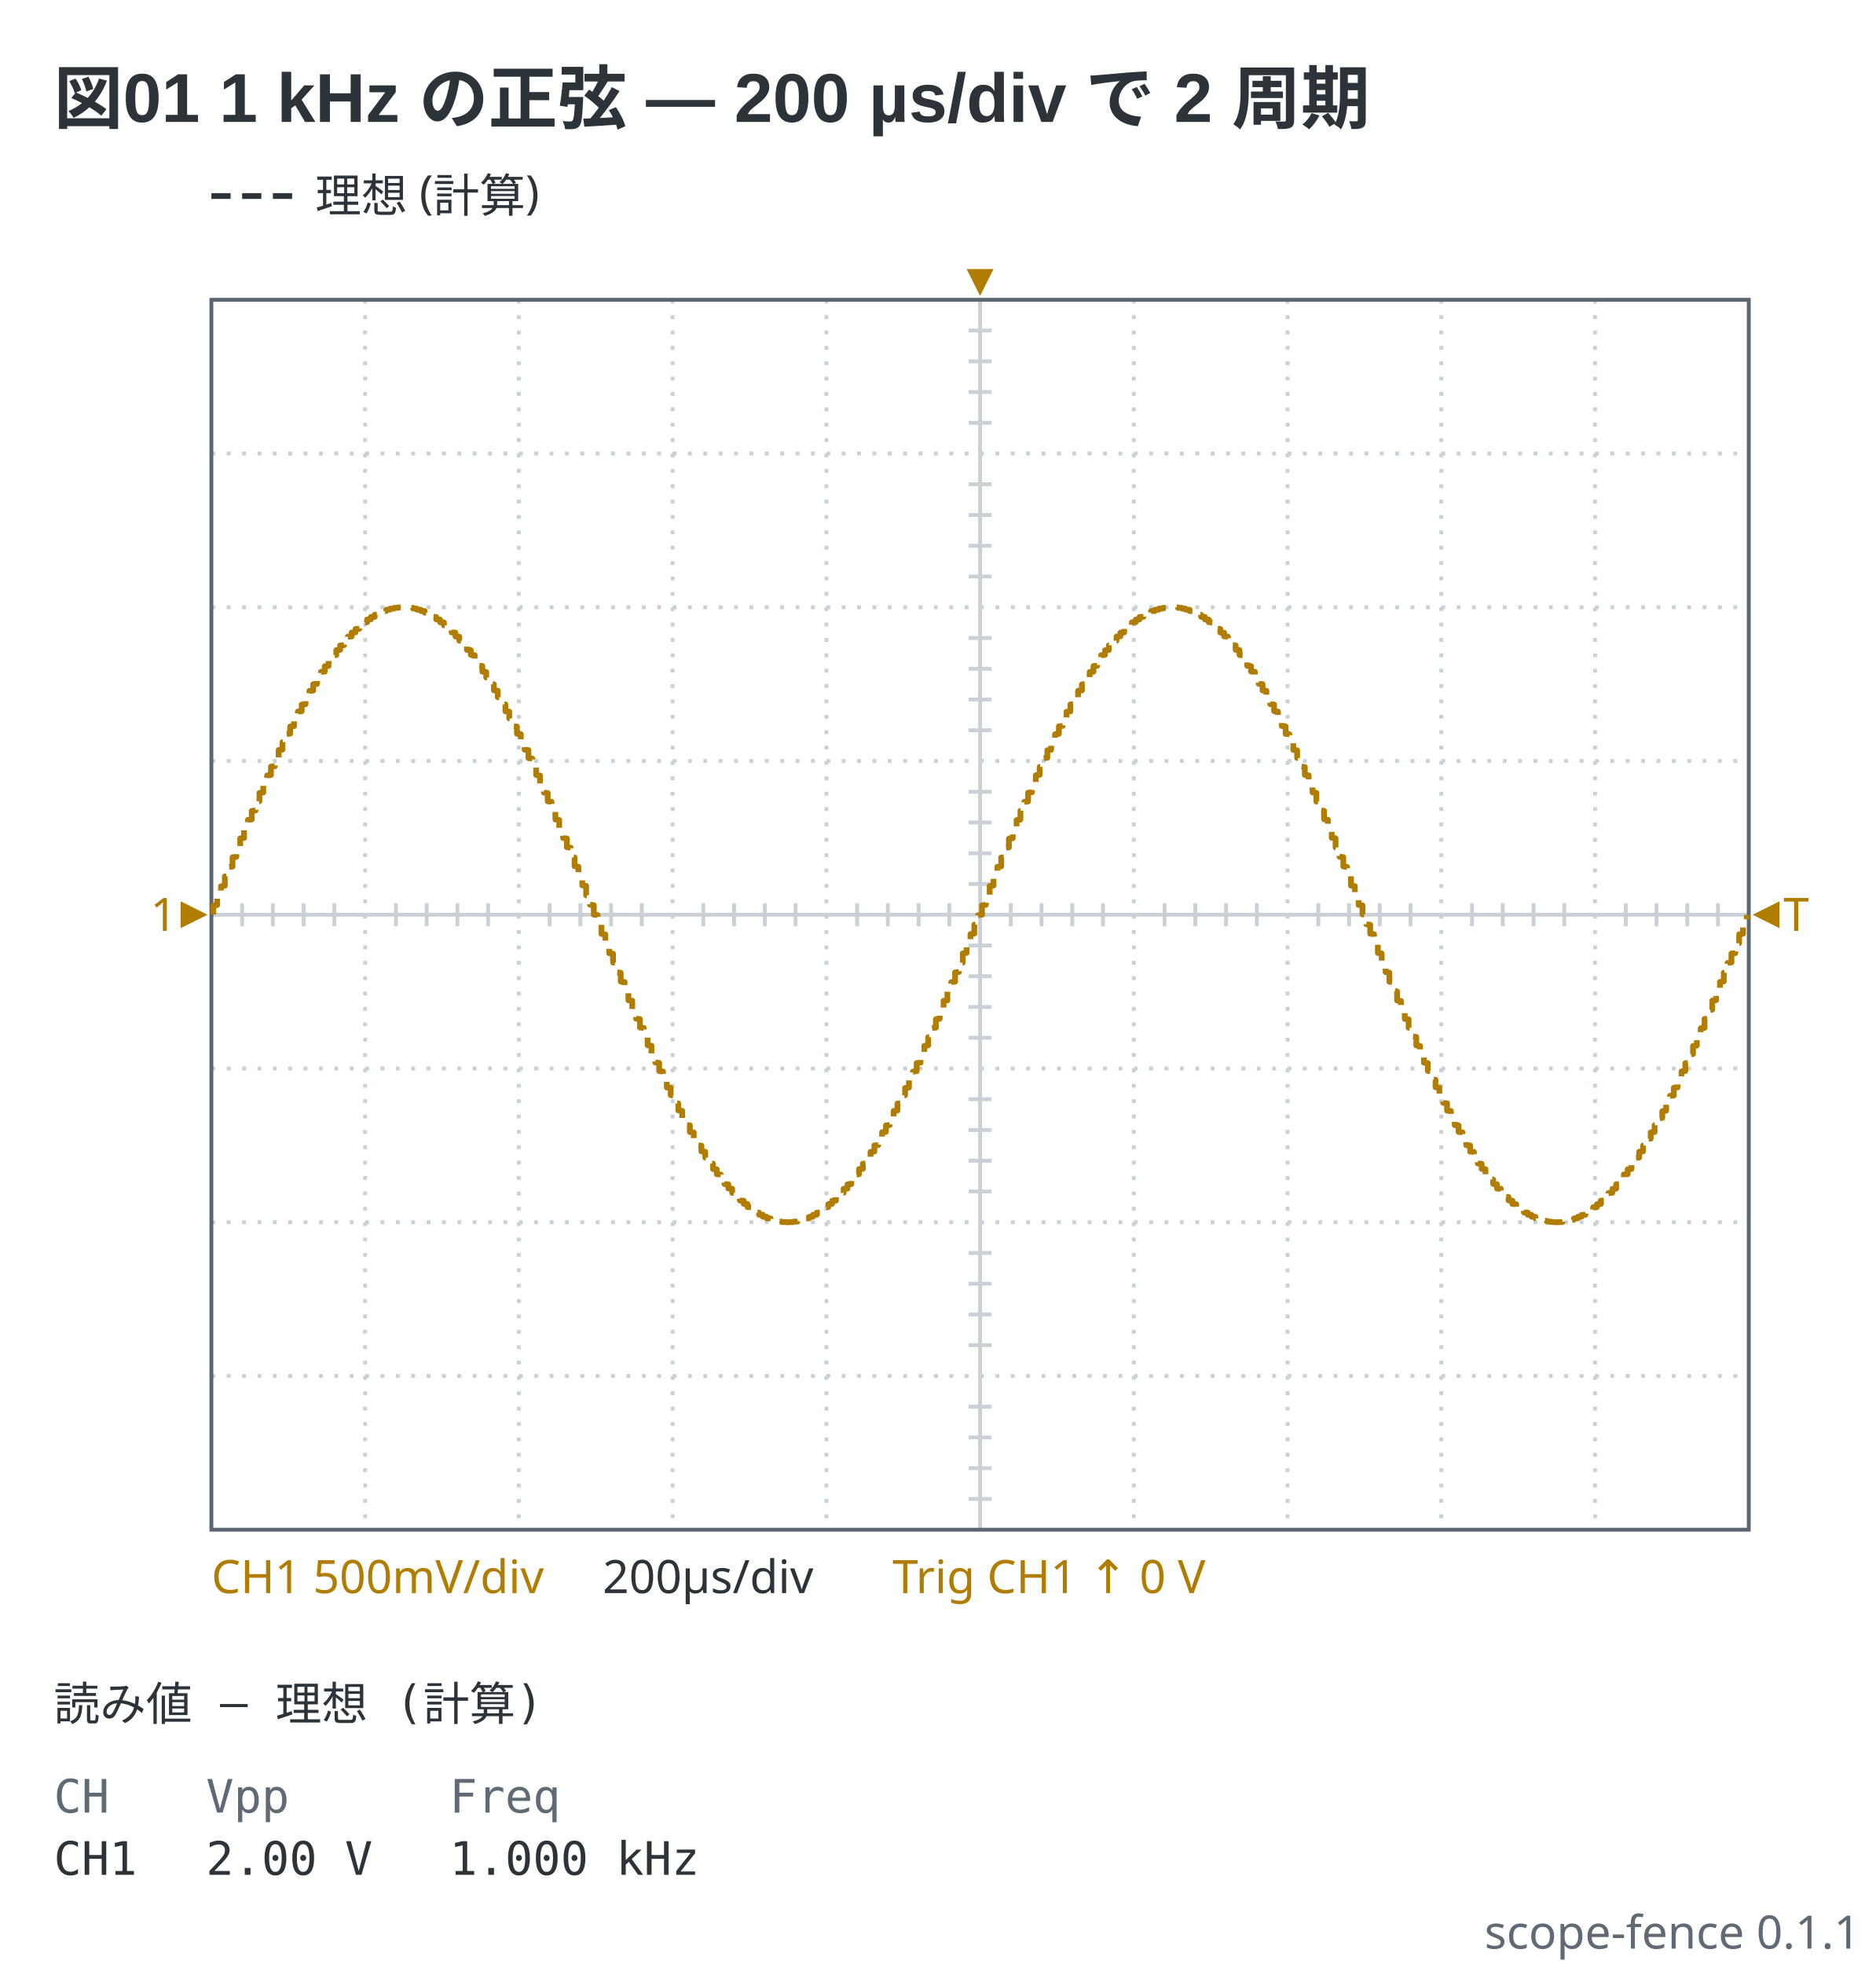
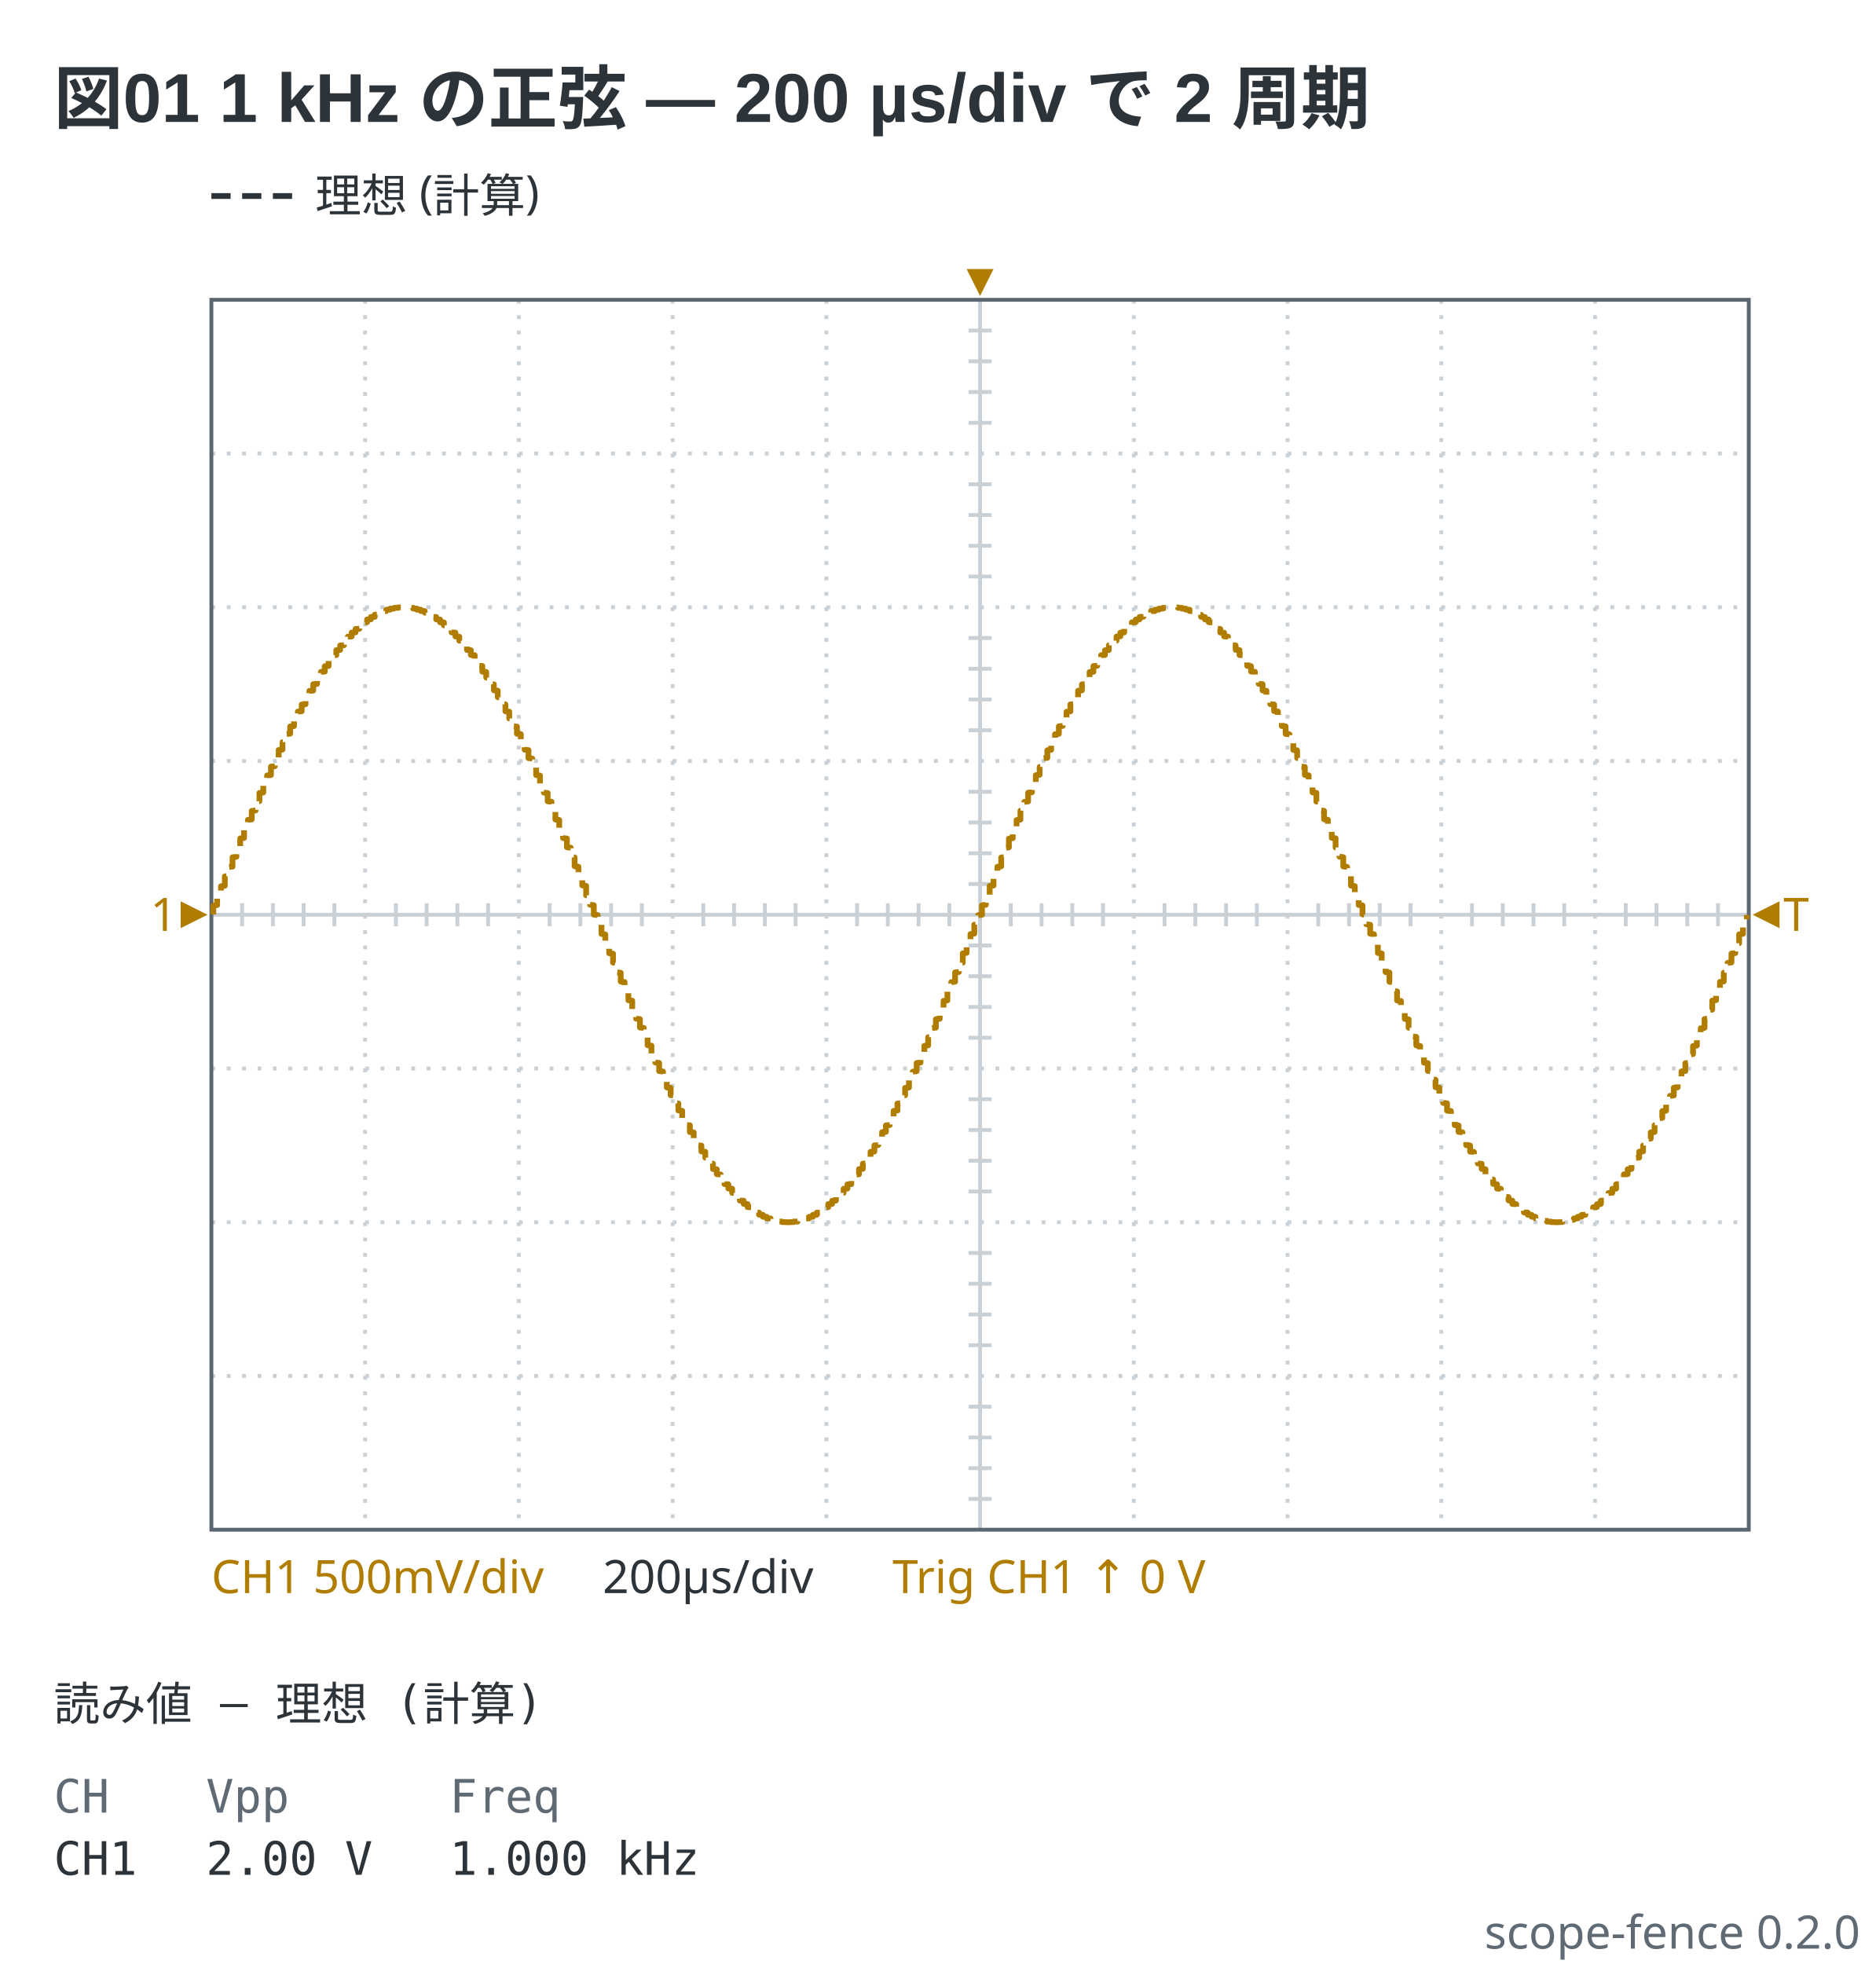
- <svg xmlns="http://www.w3.org/2000/svg" viewBox="0 0 488 511" width="488" height="511" data-scope-fence="0.1.1" role="img">
+ <svg xmlns="http://www.w3.org/2000/svg" viewBox="0 0 488 511" width="488" height="511" data-scope-fence="0.2.0" role="img">
  <text x="14" y="32" text-anchor="start" font-family="'Segoe UI', 'Helvetica Neue', Arial, 'Noto Sans', 'Hiragino Sans', 'Yu Gothic UI', 'Noto Sans CJK JP', sans-serif" fill="#2c3339" font-size="18" font-weight="600">図01 1 kHz の正弦 — 200 µs/div で 2 周期</text>
  <line x1="55" y1="51" x2="77" y2="51" stroke="#2c3339" stroke-width="1.5" stroke-dasharray="5 3" />
  <text x="82" y="55.2" text-anchor="start" font-family="ui-sans-serif, system-ui, sans-serif" fill="#2c3339" font-size="12">理想 (計算)</text>
  <line x1="95" y1="78" x2="95" y2="398" stroke="#c9d0d6" stroke-width="1" stroke-dasharray="1 3" />
  <line x1="135" y1="78" x2="135" y2="398" stroke="#c9d0d6" stroke-width="1" stroke-dasharray="1 3" />
  <line x1="175" y1="78" x2="175" y2="398" stroke="#c9d0d6" stroke-width="1" stroke-dasharray="1 3" />
  <line x1="215" y1="78" x2="215" y2="398" stroke="#c9d0d6" stroke-width="1" stroke-dasharray="1 3" />
  <line x1="255" y1="78" x2="255" y2="398" stroke="#c9d0d6" stroke-width="1" />
  <line x1="295" y1="78" x2="295" y2="398" stroke="#c9d0d6" stroke-width="1" stroke-dasharray="1 3" />
  <line x1="335" y1="78" x2="335" y2="398" stroke="#c9d0d6" stroke-width="1" stroke-dasharray="1 3" />
  <line x1="375" y1="78" x2="375" y2="398" stroke="#c9d0d6" stroke-width="1" stroke-dasharray="1 3" />
  <line x1="415" y1="78" x2="415" y2="398" stroke="#c9d0d6" stroke-width="1" stroke-dasharray="1 3" />
  <line x1="55" y1="118" x2="455" y2="118" stroke="#c9d0d6" stroke-width="1" stroke-dasharray="1 3" />
  <line x1="55" y1="158" x2="455" y2="158" stroke="#c9d0d6" stroke-width="1" stroke-dasharray="1 3" />
  <line x1="55" y1="198" x2="455" y2="198" stroke="#c9d0d6" stroke-width="1" stroke-dasharray="1 3" />
  <line x1="55" y1="238" x2="455" y2="238" stroke="#c9d0d6" stroke-width="1" />
  <line x1="55" y1="278" x2="455" y2="278" stroke="#c9d0d6" stroke-width="1" stroke-dasharray="1 3" />
  <line x1="55" y1="318" x2="455" y2="318" stroke="#c9d0d6" stroke-width="1" stroke-dasharray="1 3" />
  <line x1="55" y1="358" x2="455" y2="358" stroke="#c9d0d6" stroke-width="1" stroke-dasharray="1 3" />
  <line x1="63" y1="235" x2="63" y2="241" stroke="#c9d0d6" stroke-width="1" />
  <line x1="71" y1="235" x2="71" y2="241" stroke="#c9d0d6" stroke-width="1" />
  <line x1="79" y1="235" x2="79" y2="241" stroke="#c9d0d6" stroke-width="1" />
  <line x1="87" y1="235" x2="87" y2="241" stroke="#c9d0d6" stroke-width="1" />
  <line x1="103" y1="235" x2="103" y2="241" stroke="#c9d0d6" stroke-width="1" />
  <line x1="111" y1="235" x2="111" y2="241" stroke="#c9d0d6" stroke-width="1" />
  <line x1="119" y1="235" x2="119" y2="241" stroke="#c9d0d6" stroke-width="1" />
  <line x1="127" y1="235" x2="127" y2="241" stroke="#c9d0d6" stroke-width="1" />
  <line x1="143" y1="235" x2="143" y2="241" stroke="#c9d0d6" stroke-width="1" />
  <line x1="151" y1="235" x2="151" y2="241" stroke="#c9d0d6" stroke-width="1" />
  <line x1="159" y1="235" x2="159" y2="241" stroke="#c9d0d6" stroke-width="1" />
  <line x1="167" y1="235" x2="167" y2="241" stroke="#c9d0d6" stroke-width="1" />
  <line x1="183" y1="235" x2="183" y2="241" stroke="#c9d0d6" stroke-width="1" />
  <line x1="191" y1="235" x2="191" y2="241" stroke="#c9d0d6" stroke-width="1" />
  <line x1="199" y1="235" x2="199" y2="241" stroke="#c9d0d6" stroke-width="1" />
  <line x1="207" y1="235" x2="207" y2="241" stroke="#c9d0d6" stroke-width="1" />
  <line x1="223" y1="235" x2="223" y2="241" stroke="#c9d0d6" stroke-width="1" />
  <line x1="231" y1="235" x2="231" y2="241" stroke="#c9d0d6" stroke-width="1" />
  <line x1="239" y1="235" x2="239" y2="241" stroke="#c9d0d6" stroke-width="1" />
  <line x1="247" y1="235" x2="247" y2="241" stroke="#c9d0d6" stroke-width="1" />
  <line x1="263" y1="235" x2="263" y2="241" stroke="#c9d0d6" stroke-width="1" />
  <line x1="271" y1="235" x2="271" y2="241" stroke="#c9d0d6" stroke-width="1" />
  <line x1="279" y1="235" x2="279" y2="241" stroke="#c9d0d6" stroke-width="1" />
  <line x1="287" y1="235" x2="287" y2="241" stroke="#c9d0d6" stroke-width="1" />
  <line x1="303" y1="235" x2="303" y2="241" stroke="#c9d0d6" stroke-width="1" />
  <line x1="311" y1="235" x2="311" y2="241" stroke="#c9d0d6" stroke-width="1" />
  <line x1="319" y1="235" x2="319" y2="241" stroke="#c9d0d6" stroke-width="1" />
  <line x1="327" y1="235" x2="327" y2="241" stroke="#c9d0d6" stroke-width="1" />
  <line x1="343" y1="235" x2="343" y2="241" stroke="#c9d0d6" stroke-width="1" />
  <line x1="351" y1="235" x2="351" y2="241" stroke="#c9d0d6" stroke-width="1" />
  <line x1="359" y1="235" x2="359" y2="241" stroke="#c9d0d6" stroke-width="1" />
  <line x1="367" y1="235" x2="367" y2="241" stroke="#c9d0d6" stroke-width="1" />
  <line x1="383" y1="235" x2="383" y2="241" stroke="#c9d0d6" stroke-width="1" />
  <line x1="391" y1="235" x2="391" y2="241" stroke="#c9d0d6" stroke-width="1" />
  <line x1="399" y1="235" x2="399" y2="241" stroke="#c9d0d6" stroke-width="1" />
  <line x1="407" y1="235" x2="407" y2="241" stroke="#c9d0d6" stroke-width="1" />
  <line x1="423" y1="235" x2="423" y2="241" stroke="#c9d0d6" stroke-width="1" />
  <line x1="431" y1="235" x2="431" y2="241" stroke="#c9d0d6" stroke-width="1" />
  <line x1="439" y1="235" x2="439" y2="241" stroke="#c9d0d6" stroke-width="1" />
  <line x1="447" y1="235" x2="447" y2="241" stroke="#c9d0d6" stroke-width="1" />
  <line x1="252" y1="86" x2="258" y2="86" stroke="#c9d0d6" stroke-width="1" />
  <line x1="252" y1="94" x2="258" y2="94" stroke="#c9d0d6" stroke-width="1" />
  <line x1="252" y1="102" x2="258" y2="102" stroke="#c9d0d6" stroke-width="1" />
  <line x1="252" y1="110" x2="258" y2="110" stroke="#c9d0d6" stroke-width="1" />
  <line x1="252" y1="126" x2="258" y2="126" stroke="#c9d0d6" stroke-width="1" />
  <line x1="252" y1="134" x2="258" y2="134" stroke="#c9d0d6" stroke-width="1" />
  <line x1="252" y1="142" x2="258" y2="142" stroke="#c9d0d6" stroke-width="1" />
  <line x1="252" y1="150" x2="258" y2="150" stroke="#c9d0d6" stroke-width="1" />
  <line x1="252" y1="166" x2="258" y2="166" stroke="#c9d0d6" stroke-width="1" />
  <line x1="252" y1="174" x2="258" y2="174" stroke="#c9d0d6" stroke-width="1" />
  <line x1="252" y1="182" x2="258" y2="182" stroke="#c9d0d6" stroke-width="1" />
  <line x1="252" y1="190" x2="258" y2="190" stroke="#c9d0d6" stroke-width="1" />
  <line x1="252" y1="206" x2="258" y2="206" stroke="#c9d0d6" stroke-width="1" />
  <line x1="252" y1="214" x2="258" y2="214" stroke="#c9d0d6" stroke-width="1" />
  <line x1="252" y1="222" x2="258" y2="222" stroke="#c9d0d6" stroke-width="1" />
  <line x1="252" y1="230" x2="258" y2="230" stroke="#c9d0d6" stroke-width="1" />
  <line x1="252" y1="246" x2="258" y2="246" stroke="#c9d0d6" stroke-width="1" />
  <line x1="252" y1="254" x2="258" y2="254" stroke="#c9d0d6" stroke-width="1" />
  <line x1="252" y1="262" x2="258" y2="262" stroke="#c9d0d6" stroke-width="1" />
  <line x1="252" y1="270" x2="258" y2="270" stroke="#c9d0d6" stroke-width="1" />
  <line x1="252" y1="286" x2="258" y2="286" stroke="#c9d0d6" stroke-width="1" />
  <line x1="252" y1="294" x2="258" y2="294" stroke="#c9d0d6" stroke-width="1" />
  <line x1="252" y1="302" x2="258" y2="302" stroke="#c9d0d6" stroke-width="1" />
  <line x1="252" y1="310" x2="258" y2="310" stroke="#c9d0d6" stroke-width="1" />
  <line x1="252" y1="326" x2="258" y2="326" stroke="#c9d0d6" stroke-width="1" />
  <line x1="252" y1="334" x2="258" y2="334" stroke="#c9d0d6" stroke-width="1" />
  <line x1="252" y1="342" x2="258" y2="342" stroke="#c9d0d6" stroke-width="1" />
  <line x1="252" y1="350" x2="258" y2="350" stroke="#c9d0d6" stroke-width="1" />
  <line x1="252" y1="366" x2="258" y2="366" stroke="#c9d0d6" stroke-width="1" />
  <line x1="252" y1="374" x2="258" y2="374" stroke="#c9d0d6" stroke-width="1" />
  <line x1="252" y1="382" x2="258" y2="382" stroke="#c9d0d6" stroke-width="1" />
  <line x1="252" y1="390" x2="258" y2="390" stroke="#c9d0d6" stroke-width="1" />
  <rect x="55" y="78" width="400" height="320" fill="none" stroke="#5c6670" stroke-width="1" />
  <polyline points="55.5,237.94 55.5,235.61 56.5,235.48 56.5,233.03 57.5,232.91 57.5,230.59 58.5,230.46 58.5,228.02 59.5,227.9 59.5,225.59 60.5,225.47 60.5,223.05 61.5,222.93 61.5,220.65 62.5,220.53 62.5,218.14 63.5,218.02 63.5,215.77 64.5,215.66 64.5,213.31 65.5,213.19 65.5,210.99 66.5,210.87 66.5,208.58 67.5,208.46 67.5,206.31 68.5,206.2 68.5,203.96 69.5,203.85 69.5,201.75 70.5,201.64 70.5,199.47 71.5,199.37 71.5,197.34 72.5,197.24 72.5,195.14 73.5,195.04 73.5,193.09 74.5,192.99 74.5,190.98 75.5,190.88 75.5,189.02 76.5,188.92 76.5,187.01 77.5,186.91 77.5,185.14 78.5,185.05 78.5,183.32 79.5,183.23 79.5,181.47 80.5,181.38 80.5,179.76 81.5,179.68 81.5,178.02 82.5,177.94 82.5,176.43 83.5,176.35 83.5,174.81 84.5,174.74 84.5,173.34 85.5,173.27 85.5,171.85 86.5,171.79 86.5,170.51 87.5,170.44 87.5,169.16 88.5,169.09 88.5,167.94 89.5,167.88 89.5,166.73 90.5,166.68 90.5,165.65 91.5,165.6 91.5,164.59 92.5,164.54 92.5,163.65 93.5,163.6 93.5,162.73 94.5,162.69 94.5,161.94 95.5,161.9 95.5,161.18 96.5,161.14 96.5,160.53 97.5,160.5 97.5,159.93 98.5,159.9 98.5,159.43 99.5,159.41 99.5,159 100.5,158.98 100.5,158.64 101.5,158.62 101.5,158.37 102.5,158.35 102.5,158.16 103.5,158.15 103.5,158.04 104.5,158.04 104.5,158 105.5,158 105.5,158.04 106.5,158.04 106.5,158.16 107.5,158.16 107.5,158.35 108.5,158.36 108.5,158.63 109.5,158.64 109.5,158.97 110.5,158.99 110.5,159.41 111.5,159.43 111.5,159.91 112.5,159.93 112.5,160.51 113.5,160.54 113.5,161.15 114.5,161.19 114.5,161.91 115.5,161.95 115.5,162.7 116.5,162.75 116.5,163.61 117.5,163.66 117.5,164.55 118.5,164.6 118.5,165.61 119.5,165.66 119.5,166.69 120.5,166.75 120.5,167.89 121.5,167.95 121.5,169.11 122.5,169.17 122.5,170.39 123.5,170.46 123.5,171.8 124.5,171.87 124.5,173.21 125.5,173.28 125.5,174.76 126.5,174.83 126.5,176.29 127.5,176.37 127.5,177.96 128.5,178.04 128.5,179.61 129.5,179.7 129.5,181.4 130.5,181.49 130.5,183.17 131.5,183.26 131.5,185.07 132.5,185.16 132.5,186.94 133.5,187.03 133.5,188.95 134.5,189.04 134.5,190.91 135.5,191.01 135.5,193.02 136.5,193.12 136.5,195.07 137.5,195.17 137.5,197.26 138.5,197.37 138.5,199.39 139.5,199.5 139.5,201.67 140.5,201.78 140.5,203.87 141.5,203.99 141.5,206.22 142.5,206.34 142.5,208.49 143.5,208.6 143.5,210.79 144.5,210.9 144.5,213.22 145.5,213.34 145.5,215.57 146.5,215.69 146.5,218.05 147.5,218.17 147.5,220.44 148.5,220.56 148.5,222.96 149.5,223.08 149.5,225.38 150.5,225.5 150.5,227.93 151.5,228.05 151.5,230.37 152.5,230.49 152.5,232.94 153.5,233.06 153.5,235.39 154.5,235.52 154.5,237.97 155.5,238.09 155.5,240.42 156.5,240.55 156.5,243 157.5,243.12 157.5,245.45 158.5,245.57 158.5,248.01 159.5,248.13 159.5,250.44 160.5,250.56 160.5,252.98 161.5,253.1 161.5,255.38 162.5,255.5 162.5,257.89 163.5,258.01 163.5,260.25 164.5,260.37 164.5,262.72 165.5,262.84 165.5,265.04 166.5,265.16 166.5,267.34 167.5,267.45 167.5,269.72 168.5,269.83 168.5,271.96 169.5,272.07 169.5,274.27 170.5,274.38 170.5,276.44 171.5,276.55 171.5,278.68 172.5,278.79 172.5,280.78 173.5,280.88 173.5,282.93 174.5,283.04 174.5,284.94 175.5,285.04 175.5,287.01 176.5,287.1 176.5,288.92 177.5,289.02 177.5,290.88 178.5,290.98 178.5,292.7 179.5,292.79 179.5,294.55 180.5,294.64 180.5,296.26 181.5,296.35 181.5,298 182.5,298.08 182.5,299.59 183.5,299.67 183.5,301.21 184.5,301.28 184.5,302.68 185.5,302.75 185.5,304.16 186.5,304.23 186.5,305.51 187.5,305.58 187.5,306.86 188.5,306.92 188.5,308.08 189.5,308.13 189.5,309.23 190.5,309.28 190.5,310.36 191.5,310.42 191.5,311.38 192.5,311.42 192.5,312.36 193.5,312.41 193.5,313.23 194.5,313.28 194.5,314.07 195.5,314.11 195.5,314.8 196.5,314.83 196.5,315.48 197.5,315.51 197.5,316.05 198.5,316.08 198.5,316.58 199.5,316.6 199.5,317 200.5,317.02 200.5,317.37 201.5,317.38 201.5,317.64 202.5,317.65 202.5,317.84 203.5,317.85 203.5,317.96 204.5,317.96 204.5,318 205.5,318 205.5,317.96 206.5,317.96 206.5,317.84 207.5,317.83 207.5,317.65 208.5,317.64 208.5,317.37 209.5,317.35 209.5,317.02 210.5,317.01 210.5,316.61 211.5,316.58 211.5,316.09 212.5,316.06 212.5,315.52 213.5,315.48 213.5,314.84 214.5,314.8 214.5,314.12 215.5,314.08 215.5,313.29 216.5,313.24 216.5,312.42 217.5,312.38 217.5,311.44 218.5,311.39 218.5,310.43 219.5,310.38 219.5,309.3 220.5,309.24 220.5,308.15 221.5,308.09 221.5,306.87 222.5,306.81 222.5,305.59 223.5,305.53 223.5,304.18 224.5,304.11 224.5,302.77 225.5,302.7 225.5,301.22 226.5,301.15 226.5,299.69 227.5,299.61 227.5,298.02 228.5,297.94 228.5,296.37 229.5,296.28 229.5,294.57 230.5,294.49 230.5,292.81 231.5,292.72 231.5,290.91 232.5,290.81 232.5,289.04 233.5,288.95 233.5,287.13 234.5,287.03 234.5,285.07 235.5,284.97 235.5,283.06 236.5,282.96 236.5,280.91 237.5,280.8 237.5,278.82 238.5,278.71 238.5,276.58 239.5,276.47 239.5,274.41 240.5,274.3 240.5,272.1 241.5,271.99 241.5,269.86 242.5,269.75 242.5,267.48 243.5,267.37 243.5,265.19 244.5,265.07 244.5,262.75 245.5,262.63 245.5,260.4 246.5,260.28 246.5,257.92 247.5,257.8 247.5,255.53 248.5,255.41 248.5,253.01 249.5,252.89 249.5,250.59 250.5,250.47 250.5,248.04 251.5,247.92 251.5,245.6 252.5,245.48 252.5,243.03 253.5,242.91 253.5,240.58 254.5,240.45 254.5,238.12 255.5,238 255.5,235.55 256.5,235.42 256.5,233.09 257.5,232.97 257.5,230.52 258.5,230.4 258.5,228.08 259.5,227.96 259.5,225.53 260.5,225.41 260.5,223.11 261.5,222.99 261.5,220.59 262.5,220.47 262.5,218.2 263.5,218.08 263.5,215.72 264.5,215.6 264.5,213.37 265.5,213.25 265.5,210.93 266.5,210.81 266.5,208.63 267.5,208.52 267.5,206.25 268.5,206.14 268.5,204.01 269.5,203.9 269.5,201.7 270.5,201.59 270.5,199.53 271.5,199.42 271.5,197.29 272.5,197.18 272.5,195.2 273.5,195.09 273.5,193.04 274.5,192.94 274.5,191.03 275.5,190.93 275.5,188.97 276.5,188.87 276.5,187.05 277.5,186.96 277.5,185.19 278.5,185.09 278.5,183.28 279.5,183.19 279.5,181.51 280.5,181.43 280.5,179.72 281.5,179.63 281.5,178.06 282.5,177.98 282.5,176.39 283.5,176.31 283.5,174.85 284.5,174.78 284.5,173.3 285.5,173.23 285.5,171.89 286.5,171.82 286.5,170.47 287.5,170.41 287.5,169.19 288.5,169.13 288.5,167.91 289.5,167.85 289.5,166.76 290.5,166.7 290.5,165.62 291.5,165.57 291.5,164.61 292.5,164.56 292.5,163.62 293.5,163.58 293.5,162.76 294.5,162.71 294.5,161.92 295.5,161.88 295.5,161.2 296.5,161.16 296.5,160.52 297.5,160.48 297.5,159.94 298.5,159.91 298.5,159.42 299.5,159.39 299.5,158.99 300.5,158.98 300.5,158.65 301.5,158.63 301.5,158.36 302.5,158.35 302.5,158.17 303.5,158.16 303.5,158.04 304.5,158.04 304.5,158 305.5,158 305.5,158.04 306.5,158.04 306.5,158.15 307.5,158.16 307.5,158.35 308.5,158.36 308.5,158.62 309.5,158.63 309.5,158.98 310.5,159 310.5,159.4 311.5,159.42 311.5,159.92 312.5,159.95 312.5,160.49 313.5,160.52 313.5,161.17 314.5,161.2 314.5,161.89 315.5,161.93 315.5,162.72 316.5,162.77 316.5,163.59 317.5,163.64 317.5,164.58 318.5,164.62 318.5,165.58 319.5,165.64 319.5,166.72 320.5,166.77 320.5,167.87 321.5,167.92 321.5,169.08 322.5,169.14 322.5,170.42 323.5,170.49 323.5,171.77 324.5,171.84 324.5,173.25 325.5,173.32 325.5,174.72 326.5,174.79 326.5,176.33 327.5,176.41 327.5,177.92 328.5,178 328.5,179.65 329.5,179.74 329.5,181.36 330.5,181.45 330.5,183.21 331.5,183.3 331.5,185.02 332.5,185.12 332.5,186.98 333.5,187.08 333.5,188.9 334.5,188.99 334.5,190.96 335.5,191.06 335.5,192.96 336.5,193.07 336.5,195.12 337.5,195.22 337.5,197.21 338.5,197.32 338.5,199.45 339.5,199.56 339.5,201.62 340.5,201.73 340.5,203.93 341.5,204.04 341.5,206.17 342.5,206.28 342.5,208.55 343.5,208.66 343.5,210.84 344.5,210.96 344.5,213.16 345.5,213.28 345.5,215.63 346.5,215.75 346.5,217.99 347.5,218.11 347.5,220.5 348.5,220.62 348.5,222.9 349.5,223.02 349.5,225.44 350.5,225.56 350.5,227.87 351.5,227.99 351.5,230.43 352.5,230.55 352.5,232.88 353.5,233 353.5,235.45 354.5,235.58 354.5,237.91 355.5,238.03 355.5,240.48 356.5,240.61 356.5,242.94 357.5,243.06 357.5,245.51 358.5,245.63 358.5,247.95 359.5,248.07 359.5,250.5 360.5,250.62 360.5,252.92 361.5,253.04 361.5,255.44 362.5,255.56 362.5,257.83 363.5,257.95 363.5,260.31 364.5,260.43 364.5,262.66 365.5,262.78 365.5,265.1 366.5,265.21 366.5,267.4 367.5,267.51 367.5,269.66 368.5,269.78 368.5,272.01 369.5,272.13 369.5,274.22 370.5,274.33 370.5,276.5 371.5,276.61 371.5,278.63 372.5,278.74 372.5,280.83 373.5,280.93 373.5,282.88 374.5,282.98 374.5,284.99 375.5,285.09 375.5,286.96 376.5,287.05 376.5,288.97 377.5,289.06 377.5,290.84 378.5,290.93 378.5,292.74 379.5,292.83 379.5,294.51 380.5,294.6 380.5,296.3 381.5,296.39 381.5,297.96 382.5,298.04 382.5,299.63 383.5,299.71 383.5,301.17 384.5,301.24 384.5,302.72 385.5,302.79 385.5,304.13 386.5,304.2 386.5,305.54 387.5,305.61 387.5,306.83 388.5,306.89 388.5,308.05 389.5,308.11 389.5,309.25 390.5,309.31 390.5,310.34 391.5,310.39 391.5,311.4 392.5,311.45 392.5,312.34 393.5,312.39 393.5,313.25 394.5,313.3 394.5,314.05 395.5,314.09 395.5,314.81 396.5,314.85 396.5,315.46 397.5,315.49 397.5,316.07 398.5,316.09 398.5,316.57 399.5,316.59 399.5,317.01 400.5,317.03 400.5,317.36 401.5,317.37 401.5,317.64 402.5,317.65 402.5,317.84 403.5,317.84 403.5,317.96 404.5,317.96 404.5,318 405.5,318 405.5,317.96 406.5,317.96 406.5,317.85 407.5,317.84 407.5,317.65 408.5,317.63 408.5,317.38 409.5,317.36 409.5,317.02 410.5,317 410.5,316.59 411.5,316.57 411.5,316.1 412.5,316.07 412.5,315.5 413.5,315.47 413.5,314.86 414.5,314.82 414.5,314.1 415.5,314.06 415.5,313.31 416.5,313.27 416.5,312.4 417.5,312.35 417.5,311.46 418.5,311.41 418.5,310.4 419.5,310.35 419.5,309.32 420.5,309.27 420.5,308.12 421.5,308.06 421.5,306.91 422.5,306.84 422.5,305.56 423.5,305.49 423.5,304.21 424.5,304.15 424.5,302.73 425.5,302.66 425.5,301.26 426.5,301.19 426.5,299.65 427.5,299.57 427.5,298.06 428.5,297.98 428.5,296.32 429.5,296.24 429.5,294.62 430.5,294.53 430.5,292.77 431.5,292.68 431.5,290.95 432.5,290.86 432.5,289.09 433.5,288.99 433.5,287.08 434.5,286.98 434.5,285.12 435.5,285.02 435.5,283.01 436.5,282.91 436.5,280.96 437.5,280.86 437.5,278.76 438.5,278.66 438.5,276.63 439.5,276.53 439.5,274.36 440.5,274.25 440.5,272.15 441.5,272.04 441.5,269.8 442.5,269.69 442.5,267.54 443.5,267.42 443.5,265.13 444.5,265.01 444.5,262.81 445.5,262.69 445.5,260.34 446.5,260.23 446.5,257.98 447.5,257.86 447.5,255.47 448.5,255.35 448.5,253.07 449.5,252.95 449.5,250.53 450.5,250.41 450.5,248.1 451.5,247.98 451.5,245.54 452.5,245.41 452.5,243.09 453.5,242.97 453.5,240.52 454.5,240.39 454.5,238.06" fill="none" stroke="#b07d00" stroke-width="1.5" stroke-linejoin="round" stroke-dasharray="5 3" data-channel="ch1" />
  <polygon points="47,234.5 54,238 47,241.5" fill="#b07d00" />
  <text x="46" y="242.2" text-anchor="end" font-family="ui-sans-serif, system-ui, sans-serif" fill="#b07d00" font-size="12">1</text>
  <polygon points="251.5,70 258.5,70 255,77" fill="#b07d00" />
  <polygon points="463,234.5 456,238 463,241.5" fill="#b07d00" />
  <text x="464" y="242.2" text-anchor="start" font-family="ui-sans-serif, system-ui, sans-serif" fill="#b07d00" font-size="12">T</text>
  <text x="55" y="414.5" text-anchor="start" font-family="ui-sans-serif, system-ui, sans-serif" fill="#b07d00" font-size="12">CH1 500mV/div</text>
  <text x="156.8" y="414.5" text-anchor="start" font-family="ui-sans-serif, system-ui, sans-serif" fill="#2c3339" font-size="12">200µs/div</text>
  <text x="232.2" y="414.5" text-anchor="start" font-family="ui-sans-serif, system-ui, sans-serif" fill="#b07d00" font-size="12">Trig CH1 ↑ 0 V</text>
  <text x="14" y="447.6" text-anchor="start" font-family="ui-monospace, 'DejaVu Sans Mono', 'Noto Sans Mono CJK JP', monospace" fill="#2c3339" font-size="12" xml:space="preserve">読み値 — 理想 (計算)</text>
  <text x="14" y="471.6" text-anchor="start" font-family="ui-monospace, 'DejaVu Sans Mono', 'Noto Sans Mono CJK JP', monospace" fill="#5f6a74" font-size="12" xml:space="preserve">CH</text>
  <text x="53.6" y="471.6" text-anchor="start" font-family="ui-monospace, 'DejaVu Sans Mono', 'Noto Sans Mono CJK JP', monospace" fill="#5f6a74" font-size="12" xml:space="preserve">Vpp</text>
  <text x="116.96" y="471.6" text-anchor="start" font-family="ui-monospace, 'DejaVu Sans Mono', 'Noto Sans Mono CJK JP', monospace" fill="#5f6a74" font-size="12" xml:space="preserve">Freq</text>
  <text x="14" y="487.8" text-anchor="start" font-family="ui-monospace, 'DejaVu Sans Mono', 'Noto Sans Mono CJK JP', monospace" fill="#2c3339" font-size="12" xml:space="preserve">CH1</text>
  <text x="53.6" y="487.8" text-anchor="start" font-family="ui-monospace, 'DejaVu Sans Mono', 'Noto Sans Mono CJK JP', monospace" fill="#2c3339" font-size="12" xml:space="preserve">2.00 V</text>
  <text x="116.96" y="487.8" text-anchor="start" font-family="ui-monospace, 'DejaVu Sans Mono', 'Noto Sans Mono CJK JP', monospace" fill="#2c3339" font-size="12" xml:space="preserve">1.000 kHz</text>
-   <text x="484" y="507" text-anchor="end" font-family="ui-sans-serif, system-ui, sans-serif" fill="#5f6a74" font-size="12">scope-fence 0.1.1</text>
+   <text x="484" y="507" text-anchor="end" font-family="ui-sans-serif, system-ui, sans-serif" fill="#5f6a74" font-size="12">scope-fence 0.2.0</text>
</svg>
